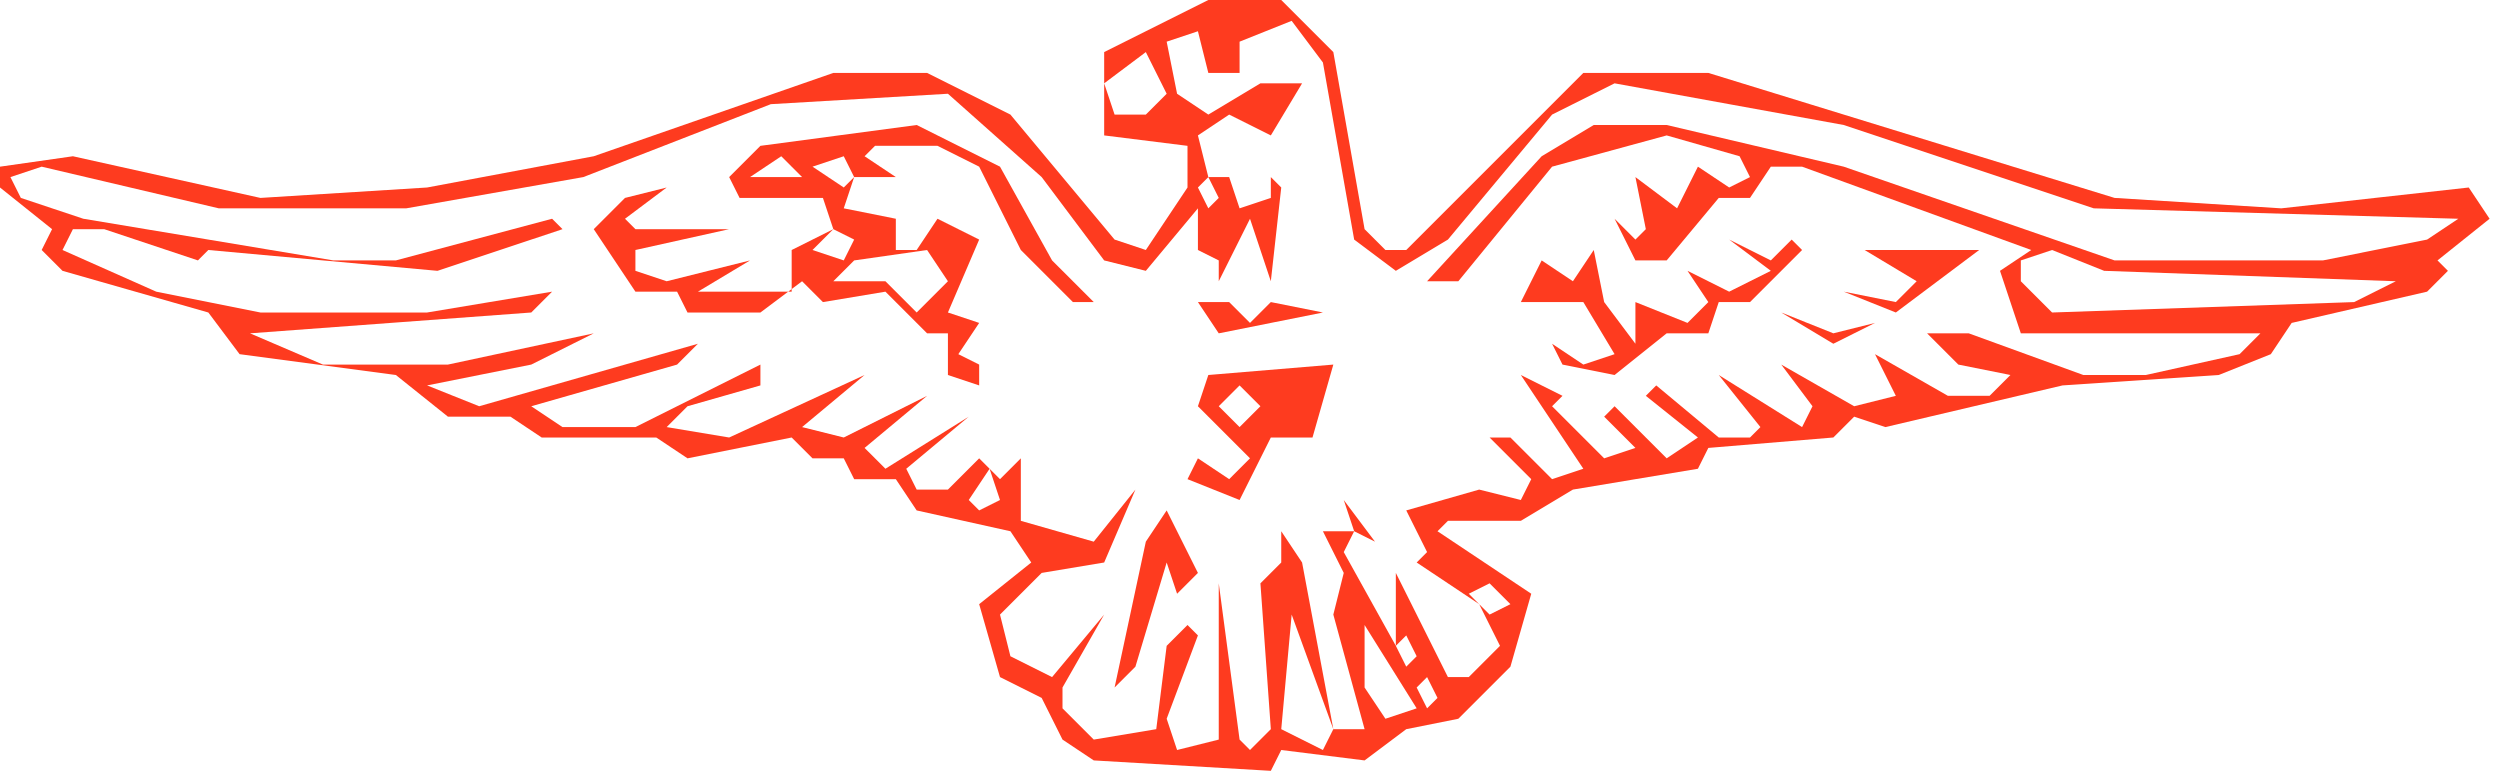
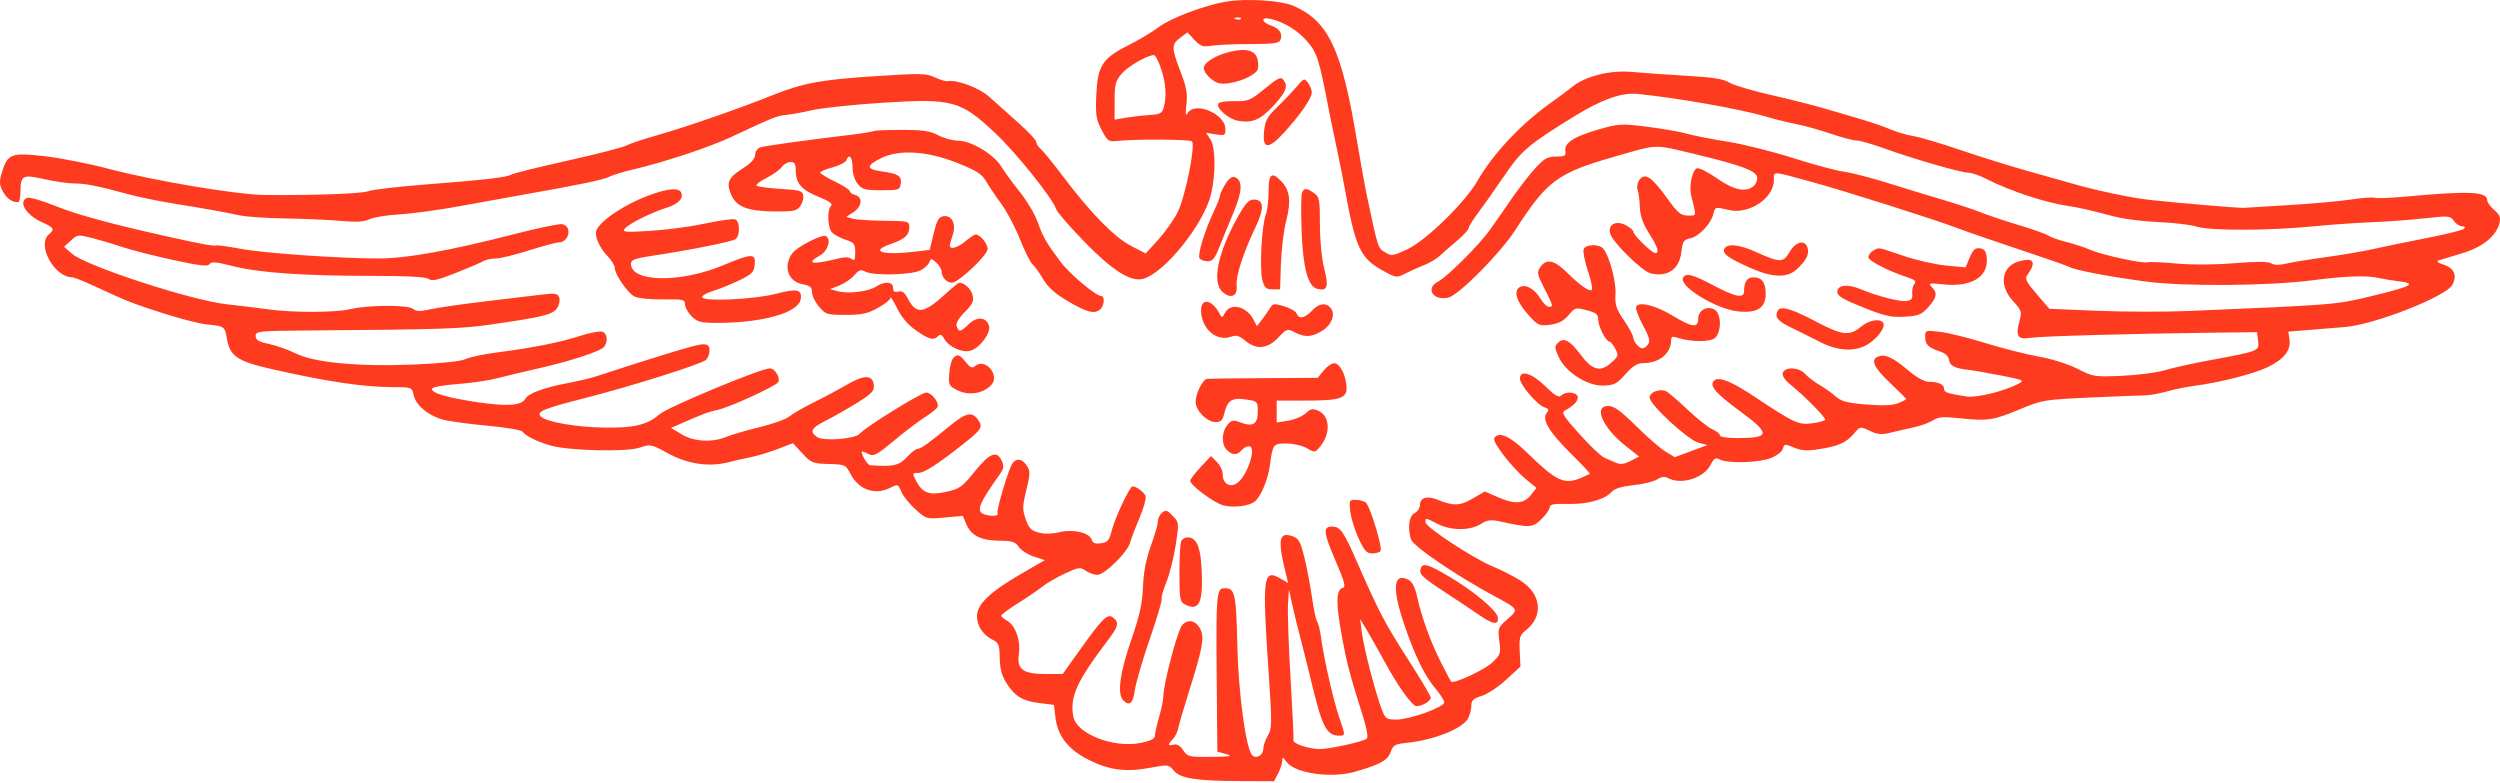
- <svg xmlns="http://www.w3.org/2000/svg" viewBox="0 0 240 75">
-   <path fill="#FE3B1F" fill-rule="evenodd" d="M0,16 0,18 5,22 4,24 6,26 20,30 23,34 38,36 43,40 49,40 52,42 63,42 66,44 76,42 78,44 81,44 82,46 86,46 88,49 97,51 99,54 94,58 96,65 100,67 102,71 105,73 122,74 123,72 131,73 135,70 140,69 145,64 147,57 138,51 139,50 146,50 151,47 163,45 164,43 176,42 178,40 181,41 198,37 213,36 218,34 220,31 233,28 235,26 234,25 239,21 237,18 219,20 203,19 164,7 152,7 135,24 133,24 131,22 128,5 123,0 116,0 106,5 106,13 114,14 114,18 110,24 107,23 97,11 89,7 80,7 57,15 41,18 25,19 7,15ZM136,66 137,65 138,67 137,68ZM135,64 137,64ZM134,62 135,61 136,63 135,64ZM131,60 136,68 133,69 131,66ZM124,59 128,70 127,72 123,70ZM141,57 143,56 145,58 143,59ZM140,56 142,56ZM137,54 139,54ZM136,50 138,50ZM95,45 96,48 94,49 93,48ZM194,25 197,24 202,26 230,27 226,29 197,30 194,27ZM157,23 159,23ZM115,18 116,17 117,19 116,20ZM116,11 118,11ZM110,5 112,9 110,11 107,11 106,8ZM116,4 118,4ZM236,21 233,23 223,25 203,25 177,16 160,12 153,12 148,15 137,27 140,27 149,16 160,13 167,15 168,17 166,18 163,16 161,20 157,17 158,22 157,23 155,21 157,25 160,25 165,19 168,19 170,16 173,16 195,24 192,26 194,32 217,32 215,34 206,36 200,36 189,32 185,32 188,35 193,36 191,38 187,38 180,34 182,38 178,39 171,35 174,39 173,41 165,36 169,41 168,42 165,42 159,37 158,38 163,42 160,44 155,39 154,40 157,43 154,44 149,39 150,38 146,36 152,45 149,46 145,42 143,42 147,46 146,48 142,47 135,49 137,53 136,54 142,58 144,62 141,65 139,65 134,55 134,62 129,53 130,51 132,52 129,48 130,51 127,51 129,55 128,59 131,70 128,70 125,54 123,51 123,54 121,56 122,70 120,72 119,71 117,56 117,71 113,72 112,69 115,61 114,60 112,62 111,70 105,71 102,68 102,66 106,59 101,65 97,63 96,59 100,55 106,54 109,47 105,52 98,50 98,44 96,46 94,44 91,47 88,47 87,45 93,40 85,45 83,43 89,38 81,42 77,41 83,36 70,42 64,41 66,39 73,37 73,35 61,41 54,41 51,39 65,35 67,33 46,39 41,37 51,35 57,32 43,35 31,35 24,32 51,30 53,28 41,30 25,30 15,28 6,24 7,22 10,22 19,25 20,24 42,26 54,22 53,21 38,25 32,25 8,21 2,19 1,17 4,16 21,20 39,20 56,17 74,10 91,9 100,17 106,25 110,26 115,20 115,24 117,25 117,27 120,21 122,27 123,18 122,17 122,19 119,20 118,17 116,17 115,13 118,11 122,13 125,8 121,8 116,11 113,9 112,4 115,3 116,7 119,7 119,4 124,2 127,6 130,23 134,26 139,23 149,11 155,8 177,12 201,20ZM112,49 110,52 107,66 109,64 112,54 113,57 115,55ZM128,35 116,36 115,39 120,44 118,46 115,44 114,46 119,48 122,42 126,42ZM116,40 118,40ZM122,39 125,39ZM119,37 121,39 119,41 117,39ZM171,30 176,33 180,31 176,32ZM115,29 117,32 127,30 122,29 120,31 118,29ZM177,28 182,30 190,24 179,24 184,27 182,29ZM173,24 172,23 170,25 166,23 170,26 166,28 162,26 164,29 162,31 157,29 157,33 154,29 153,24 151,27 148,25 146,29 152,29 155,34 152,35 149,33 150,35 155,36 160,32 164,32 165,29 168,29ZM125,18 126,27ZM105,29 101,25 96,16 88,12 73,14 70,17 71,19 79,19 80,22 76,24 76,28 67,28 72,25 64,27 61,26 61,24 70,22 61,22 60,21 64,18 60,19 57,22 61,28 65,28 66,30 73,30 77,27 79,29 85,28 89,32 91,32 91,36 94,37 94,35 92,34 94,31 91,30 94,23 90,21 88,24 86,24 86,21 81,20 82,17 86,17 83,15 84,14 90,14 94,16 98,24 103,29ZM91,27 88,30 85,27 80,27 82,25 89,24ZM78,24 80,22 82,23 81,25ZM78,16 81,15 82,17 81,18ZM72,17 75,15 77,17ZM121,2 123,2Z" />
+ <svg xmlns="http://www.w3.org/2000/svg" width="1080" height="338" viewBox="0 0 1080 338" fill="none">
+   <path fill-rule="evenodd" clip-rule="evenodd" d="M529.568 0.724C520.372 2.28 505.714 7.823 500.66 11.652C497.861 13.778 491.925 17.33 487.475 19.55C476.243 25.163 474.148 28.393 473.604 40.971C473.231 49.579 473.533 51.576 475.882 56.097C478.409 60.965 478.859 61.282 482.676 60.883C490.795 60.031 514.022 60.172 514.927 61.076C516.567 62.703 511.998 85.263 508.738 91.687C507.045 95.016 503.246 100.389 500.293 103.625L494.931 109.503L488.647 106.255C481.463 102.544 471.041 91.91 459.342 76.35C455.022 70.607 450.631 65.204 449.578 64.335C448.524 63.466 447.666 62.122 447.666 61.335C447.666 60.548 444.122 56.772 439.79 52.944C435.458 49.115 429.884 44.124 427.398 41.857C423.185 38.011 413.379 34.306 409.438 35.069C408.633 35.228 406.13 34.488 403.875 33.425C400.165 31.675 397.762 31.628 378.494 32.879C354.592 34.435 347.047 35.827 333.756 41.129C318.849 47.072 296.196 54.94 284.272 58.311C278.17 60.031 271.98 62.098 270.501 62.891C269.027 63.69 257.606 66.62 245.126 69.409C232.645 72.198 221.768 74.887 220.963 75.392C219.005 76.614 209.826 77.682 183.895 79.702C172.018 80.624 160.898 81.922 159.176 82.574C156.271 83.684 136.393 84.423 114.45 84.241C102.496 84.142 66.143 78.041 46.668 72.862C38.371 70.659 25.962 68.223 19.091 67.459C4.711 65.85 3.273 66.414 0.794 74.617C-0.348 78.399 -0.283 79.802 1.155 82.568C2.77 85.662 5.102 87.359 7.753 87.359C8.345 87.359 8.83 85.404 8.842 83.014C8.871 75.692 9.676 75.257 19.121 77.389C23.66 78.41 29.495 79.25 32.087 79.25C36.91 79.25 42.153 80.295 55.509 83.924C59.681 85.058 68.084 86.796 74.186 87.788C89.217 90.237 97.123 91.652 103.366 93.008C106.254 93.637 115.184 94.253 123.208 94.371C131.233 94.488 141.997 94.964 147.134 95.422C153.998 96.032 157.3 95.844 159.602 94.711C161.324 93.86 167.1 92.92 172.444 92.621C177.782 92.321 189.238 90.777 197.908 89.186C206.571 87.594 219.443 85.275 226.502 84.024C251.256 79.644 260.376 77.735 263.269 76.338C264.873 75.563 269.075 74.259 272.608 73.437C286.775 70.154 306.439 63.648 316.375 58.962C333.46 50.906 336.04 49.873 339.721 49.614C341.644 49.479 346.621 48.569 350.781 47.606C354.935 46.637 368.712 45.187 381.394 44.382C411.527 42.468 414.971 43.402 430.008 57.577C439.245 66.291 454.803 85.739 456.318 90.466C456.703 91.669 462.141 97.929 468.396 104.371C480.433 116.766 488.351 121.822 493.665 120.495C502.885 118.199 520.082 96.86 523.159 83.901C525.289 74.934 525.147 63.613 522.863 60.154L521.017 57.359L525.195 58.035C529.071 58.663 529.379 58.493 529.379 55.762C529.379 49.186 516.271 43.625 513.087 48.851C512.158 50.378 512.022 49.438 512.525 45.087C513.057 40.495 512.549 37.618 510.075 31.188C506.021 20.654 505.992 19.221 509.797 16.373L512.975 13.989L515.999 17.224C518.596 20.008 519.632 20.36 523.325 19.755C525.692 19.368 533.219 19.045 540.048 19.039C550.008 19.027 552.606 18.681 553.144 17.289C554.215 14.523 552.801 12.333 549.126 11.059C544.729 9.538 544.564 7.125 548.925 8.164C554.878 9.585 560.613 13.126 564.779 17.953C568.951 22.791 569.838 25.563 573.821 46.238C574.555 50.061 576.164 57.876 577.389 63.607C578.614 69.338 580.177 77.16 580.863 80.977C585.491 106.79 587.568 111.399 596.959 116.661C602.99 120.043 603.303 120.096 606.842 118.281C608.854 117.254 612.547 115.598 615.056 114.6C617.565 113.601 620.719 111.74 622.056 110.472C623.4 109.197 626.732 106.279 629.46 103.983C632.188 101.687 634.454 99.221 634.496 98.499C634.537 97.776 636.354 94.84 638.532 91.975C640.709 89.109 645.71 82.022 649.651 76.226C657.332 64.928 660.161 62.515 680.406 50.061C691.998 42.926 700.632 39.885 707.367 40.566C724.718 42.31 751.655 47.06 762.804 50.343C766.976 51.57 773.018 53.067 776.226 53.666C779.433 54.271 785.984 56.097 790.772 57.735C795.565 59.374 800.642 60.706 802.051 60.706C803.459 60.706 808.732 62.204 813.762 64.03C826.077 68.504 847.168 74.606 850.34 74.606C851.754 74.606 855.346 75.862 858.334 77.401C868.152 82.462 883.763 87.6 893.521 88.986C897.717 89.579 901.753 90.507 913.944 93.66C917.796 94.658 926.199 95.686 932.62 95.95C939.041 96.214 946.39 97.089 948.959 97.9C954.77 99.732 979.879 99.685 999.147 97.8C1006.85 97.048 1018.29 96.238 1024.56 96.003C1030.83 95.768 1041.02 95.016 1047.19 94.329C1057.88 93.149 1058.5 93.202 1060.07 95.427C1060.98 96.713 1062.59 97.765 1063.64 97.765C1064.84 97.765 1065.14 98.17 1064.45 98.839C1063.84 99.432 1056.51 101.241 1048.17 102.867C1039.83 104.488 1029.58 106.602 1025.41 107.559C1021.24 108.516 1012.05 110.09 1004.99 111.053C997.928 112.016 990.111 113.29 987.614 113.883C984.637 114.594 982.418 114.547 981.145 113.76C979.82 112.938 974.784 112.92 965.173 113.707C956.581 114.412 946.87 114.459 940.13 113.836C934.076 113.278 928.513 113.043 927.773 113.319C925.868 114.03 907.789 110.072 902.771 107.847C900.469 106.831 896.007 105.363 892.853 104.582C889.698 103.807 886.065 102.527 884.781 101.74C883.497 100.953 877.721 98.904 871.939 97.177C866.164 95.457 858.808 92.996 855.6 91.711C852.393 90.43 845.298 88.07 839.841 86.473C834.385 84.87 823.621 81.593 815.916 79.18C808.211 76.772 799.488 74.511 796.529 74.165C793.571 73.813 783.753 71.176 774.711 68.299C765.668 65.422 752.857 62.227 746.24 61.194C739.624 60.16 731.754 58.616 728.748 57.759C725.741 56.901 717.995 55.545 711.527 54.746C700.407 53.367 699.277 53.431 690.732 55.886C679.985 58.974 675.713 61.711 676.222 65.181C676.535 67.318 676.009 67.647 672.251 67.647C668.493 67.647 667.144 68.475 663.333 72.568C660.812 75.275 656.072 81.399 652.793 86.173C649.515 90.953 645.337 96.942 643.508 99.491C638.804 106.038 625.128 119.644 621.228 121.664C615.559 124.6 619.21 130.154 625.737 128.534C630.324 127.389 648.047 109.509 654.521 99.491C668.499 77.864 672.778 74.723 698.04 67.512C716.888 62.127 713.977 62.18 733.636 66.925C752.365 71.446 758.674 73.83 759.076 76.537C759.265 77.812 758.585 79.544 757.555 80.389C754.099 83.237 749.04 82.157 741.678 77.007C737.808 74.3 733.926 72.362 733.038 72.703C731.073 73.449 729.6 80.513 730.582 84.453C732.914 93.813 733.026 93.12 729.162 93.12C726.091 93.12 724.818 92.051 720.155 85.569C713.616 76.473 710.622 74.47 708.29 77.624C707.373 78.868 707.018 80.789 707.467 82.116C707.899 83.39 708.337 86.778 708.438 89.644C708.568 93.284 709.758 96.637 712.379 100.777C716.19 106.79 716.989 109.332 715.066 109.332C713.604 109.332 705.627 101.546 705.627 100.119C705.627 99.491 704.124 98.199 702.283 97.254C697.922 95.016 694.383 97.078 695.667 101.1C696.886 104.923 709.426 117.177 713.024 118.076C720.267 119.878 725.487 116.332 726.315 109.033C726.854 104.271 727.304 103.578 730.251 102.938C733.979 102.127 739.11 96.713 740.187 92.45C740.986 89.28 740.79 89.332 746.951 90.748C755.608 92.738 766.319 85.598 766.319 77.841C766.319 73.836 764.982 73.783 782.078 78.422C795.784 82.139 836.131 94.911 845.15 98.387C849.026 99.884 861.104 104.053 871.993 107.659C882.881 111.264 892.728 114.705 893.876 115.31C896.557 116.725 910.499 119.391 926.803 121.599C943.177 123.819 980.045 123.548 999.165 121.059C1013.49 119.197 1022.58 118.898 1027.76 120.125C1029.36 120.501 1033.28 121.147 1036.46 121.552C1044.21 122.533 1042.02 123.672 1023.84 128.076C1009.13 131.64 1008.48 131.693 945.473 134.341C935.2 134.776 917.47 134.74 906.067 134.265L885.331 133.402L879.869 127.06C875.283 121.734 874.632 120.413 875.81 118.786C879.834 113.237 878.62 111.123 872.383 112.832C864.655 114.952 863.311 123.114 869.566 129.978C873.371 134.153 873.537 134.682 872.401 138.775C870.59 145.275 871.632 146.831 877.194 145.944C881.692 145.228 921.353 144.118 957.338 143.701L975.044 143.496L975.488 147.277C976.009 151.687 976.21 151.611 954.22 155.703C946.84 157.077 938.171 159.009 934.963 159.996C931.756 160.982 923.583 162.033 916.802 162.339C904.836 162.873 904.274 162.785 897.545 159.35C893.521 157.295 886.45 155.063 880.692 154.036C875.235 153.061 864.838 150.419 857.583 148.17C850.334 145.921 841.534 143.748 838.031 143.343C831.811 142.615 831.669 142.668 831.669 145.516C831.669 148.833 833.101 150.242 838.09 151.834C840.268 152.527 841.729 153.86 841.948 155.369C842.351 158.058 844.286 159.074 850.34 159.784C852.588 160.049 859.027 161.164 864.649 162.268C874.295 164.159 874.709 164.359 871.939 165.797C865.578 169.103 853.801 171.975 849.452 171.282C841.102 169.949 839.836 169.508 839.836 167.923C839.836 166.05 837.326 164.928 833.154 164.928C831.32 164.928 827.87 162.985 824.207 159.884C817.756 154.423 814.401 152.885 811.407 154.024C807.915 155.357 809.412 158.71 816.496 165.416C820.348 169.062 823.497 172.204 823.497 172.397C823.497 172.591 821.952 173.39 820.07 174.165C817.691 175.14 813.496 175.322 806.359 174.758C798.104 174.1 795.5 173.431 793.156 171.358C791.553 169.937 788.363 167.665 786.079 166.308C783.789 164.952 780.954 162.785 779.77 161.493C777.161 158.628 771.219 158.34 770.178 161.029C769.669 162.345 771.012 164.194 774.581 167.107C780.191 171.687 788.452 180.131 788.475 181.299C788.481 181.705 786.156 182.386 783.297 182.809C777.125 183.725 775.368 182.944 758.472 171.705C747.246 164.235 741.749 162.204 740.068 164.905C738.731 167.054 741.666 170.278 751.643 177.606C765.006 187.43 764.822 189.25 750.466 189.25C746.146 189.25 742.974 188.751 742.974 188.07C742.974 187.389 741.53 186.244 739.766 185.463C738.003 184.682 733.233 180.912 729.168 177.089C725.102 173.267 720.995 169.702 720.037 169.168C717.332 167.653 712.634 169.297 712.634 171.752C712.634 174.811 729.227 190.107 733.837 191.288L737.618 192.262L723.51 197.5L719.528 195.104C717.338 193.789 711.61 188.81 706.793 184.042C700.171 177.483 697.259 175.375 694.827 175.363C688.205 175.345 692.229 184.688 702.26 192.615L708.101 197.23L704.372 199.144C701.65 200.542 699.975 200.753 698.176 199.925C696.821 199.303 694.567 198.34 693.17 197.788C691.773 197.236 686.915 192.632 682.37 187.565C675.168 179.526 674.369 178.211 676.157 177.271C680.003 175.24 682.128 172.826 681.5 171.194C680.743 169.232 676.275 169.045 674.411 170.894C673.399 171.898 671.712 170.894 667.564 166.843C661.741 161.147 656.61 159.614 656.61 163.566C656.61 166.238 664.078 174.981 667.209 175.968C669.097 176.561 669.298 177.042 668.203 178.352C665.907 181.1 669.109 186.52 678.547 195.856C683.317 200.577 687.033 204.564 686.797 204.717C686.566 204.875 684.903 205.627 683.11 206.396C675.748 209.532 672.493 208.011 659.457 195.339C652.19 188.281 647.42 186.22 645.491 189.309C644.532 190.853 653.249 202.116 659.202 207.025L663.753 210.777L661.267 213.912C658.226 217.753 654.314 217.964 646.846 214.682L641.449 212.315L636.164 215.392C630.637 218.604 627.868 218.686 620.897 215.838C616.518 214.047 613.428 214.999 613.428 218.134C613.428 219.409 612.375 221.006 611.097 221.687C608.724 222.949 608.037 227.576 609.458 232.814C610.274 235.844 628.3 248.175 645.532 257.494C656.19 263.255 656.131 263.155 651.231 267.477C647.118 271.111 646.982 271.47 647.71 276.919C648.42 282.239 648.237 282.808 644.662 286.22C641.354 289.379 627.98 295.58 626.879 294.464C626.661 294.241 624.649 290.413 622.394 285.956C617.879 276.995 614.068 266.437 612.15 257.571C611.345 253.836 610.067 251.329 608.57 250.53C601.966 247.025 601.232 253.895 606.54 269.52C611.215 283.284 615.346 291.792 620.11 297.453C622.21 299.955 623.932 302.65 623.932 303.431C623.932 305.474 609.014 310.853 603.351 310.853C598.8 310.853 598.486 310.624 596.729 305.932C593.983 298.586 589.148 279.808 588.313 273.214L587.58 267.424L590.698 272.638C592.415 275.504 595.651 281.235 597.888 285.38C603.782 296.273 610.061 305.069 611.949 305.069C614.387 305.069 618.098 302.849 618.098 301.399C618.098 300.7 613.671 293.243 608.256 284.828C598.374 269.473 595.64 264.259 586.538 243.448C580.449 229.526 579.023 227.477 575.431 227.477C571.407 227.477 571.714 230.154 577.206 242.844C580.68 250.865 581.431 253.625 580.236 253.889C576.661 254.682 576.94 261.98 581.372 283.484C582.307 288.034 585 297.641 587.355 304.828C590.142 313.337 591.237 318.293 590.497 319.033C589.213 320.307 574.726 323.56 570.247 323.583C565.512 323.607 558.482 321.276 558.772 319.778C558.92 319.015 558.358 306.93 557.518 292.92C556.683 278.909 556.18 264.576 556.411 261.07L556.825 254.699L558.358 261.646C559.204 265.468 560.66 271.458 561.601 274.963C562.536 278.469 565.074 288.604 567.234 297.494C571.294 314.188 573.312 317.811 578.543 317.811C581.26 317.811 581.26 317.794 578.52 309.825C576.022 302.556 571.88 284.353 570.714 275.539C570.294 272.356 569.531 269.226 569.022 268.586C568.513 267.946 567.513 263.255 566.797 258.164C566.081 253.073 564.595 245.269 563.494 240.824C561.766 233.854 561.05 232.585 558.275 231.622C552.387 229.579 551.819 233.331 555.701 248.669L556.506 251.845L552.925 249.802C545.7 245.686 545.256 249.32 547.996 289.796C549.546 312.638 549.523 314.717 547.706 317.77C546.629 319.585 545.741 322.174 545.741 323.531C545.741 326.238 542.711 328.011 540.995 326.308C538.249 323.583 534.983 299.479 534.521 278.545C534.042 256.737 533.48 254.118 529.278 254.118C525.076 254.118 525.218 254.652 525.816 316.332L525.899 324.693L529.692 325.78C532.811 326.672 531.675 326.883 523.301 326.972C513.59 327.071 513.022 326.936 511.146 324.094C509.85 322.133 508.442 321.305 507.033 321.669C504.429 322.344 504.317 321.687 506.637 319.385C507.601 318.428 508.667 316.255 509.01 314.546C509.353 312.838 511.442 305.709 513.649 298.704C519.413 280.424 520.324 275.639 518.715 272.133C516.815 267.993 513.117 267.113 510.602 270.195C508.613 272.632 502.559 295.668 502.559 300.788C502.559 302.233 501.743 306.261 500.737 309.743C499.737 313.225 498.908 316.895 498.896 317.893C498.885 319.144 497.015 320.09 492.908 320.923C481.078 323.331 464.982 317.036 463.656 309.497C462.141 300.882 465.124 294.359 478.859 276.249C483.167 270.565 483.522 268.968 480.942 266.842C478.533 264.864 476.444 266.86 466.787 280.377L459.07 291.182H451.898C441.926 291.182 439.169 289.162 440.163 282.597C441.039 276.79 438.612 270.013 434.967 268.076C433.629 267.365 432.541 266.414 432.547 265.956C432.547 265.498 435.837 263.067 439.843 260.548C443.849 258.029 448.56 254.817 450.312 253.407C452.063 251.998 456.407 249.479 459.969 247.805C465.94 245.005 466.645 244.905 469.012 246.549C470.42 247.529 472.71 248.334 474.101 248.334C477.184 248.334 487.167 238.498 488.203 234.435C488.611 232.844 490.434 228.058 492.251 223.801C494.067 219.544 495.239 215.228 494.843 214.212C494.198 212.544 490.878 210.113 489.244 210.113C488.079 210.113 481.693 223.642 480.338 228.974C479.202 233.46 478.533 234.271 475.634 234.693C473.13 235.057 472.083 234.646 471.592 233.108C470.621 230.072 463.526 228.451 457.638 229.919C454.643 230.665 451.282 230.741 448.803 230.107C445.524 229.273 444.5 228.234 443.122 224.335C441.636 220.119 441.66 218.68 443.376 211.687C445.092 204.664 445.116 203.501 443.571 201.158C441.642 198.234 439.281 197.776 437.5 199.972C435.843 202.022 430.227 220.771 430.937 221.904C431.623 223.002 427.735 223.161 425.061 222.139C421.593 220.818 422.871 217.588 431.842 204.999C433.653 202.462 433.813 201.382 432.742 199.05C430.623 194.441 427.593 195.639 421.131 203.636C415.693 210.372 414.539 211.2 408.858 212.462C401.472 214.1 398.531 213.043 395.768 207.747C394.034 204.417 394.058 204.306 396.638 204.306C399.218 204.306 404.508 200.976 416.231 191.728C424.126 185.504 424.741 184.482 422.516 181.335C419.948 177.7 417.409 178.217 410.615 183.754C400.674 191.851 397.821 193.889 396.413 193.889C395.679 193.889 393.555 195.539 391.696 197.559C388.388 201.147 385.542 201.757 375.843 200.947C374.576 200.841 371.339 195.052 372.547 195.052C372.896 195.052 374.203 195.592 375.452 196.255C377.364 197.271 379.044 196.355 386.175 190.395C390.821 186.508 396.851 181.928 399.573 180.219C402.295 178.504 404.751 176.514 405.029 175.791C405.781 173.848 402.39 169.573 400.105 169.579C397.94 169.579 373.629 184.641 371.464 187.318C369.576 189.655 355.604 190.742 352.9 188.763C349.615 186.361 350.467 184.864 356.983 181.587C360.35 179.89 366.422 176.432 370.469 173.895C376.801 169.925 377.778 168.857 377.47 166.244C376.961 161.869 373.322 161.828 366.001 166.114C362.605 168.099 356.107 171.57 351.55 173.824C346.994 176.079 342.218 178.839 340.934 179.955C339.65 181.07 333.933 183.12 328.229 184.511C322.524 185.903 316.026 187.8 313.789 188.727C307.629 191.282 299.693 190.818 294.415 187.6L289.911 184.852L294.119 183.002C303.841 178.727 306.12 177.882 310.002 177.077C315.038 176.038 335.046 166.884 336.152 165.116C337.289 163.296 334.797 159.144 332.572 159.144C328.661 159.144 288.444 175.88 284.893 178.986C279.662 183.56 273.773 184.958 260.695 184.723C248.682 184.511 235.959 182.257 233.616 179.931C231.538 177.876 234.71 176.555 252.866 171.922C272.868 166.813 302.611 157.43 304.978 155.486C305.818 154.793 306.504 152.991 306.504 151.476C306.504 149.291 305.883 148.722 303.51 148.722C301.137 148.722 285.544 153.402 256.902 162.785C254.979 163.413 249.724 164.635 245.232 165.498C234.835 167.488 228.272 169.919 226.952 172.268C225.289 175.216 219.147 175.656 206.311 173.76C193.014 171.793 186.055 169.714 186.664 167.882C186.883 167.218 191.753 166.338 197.476 165.932C203.204 165.527 211.039 164.382 214.892 163.384C218.744 162.392 226.71 160.489 232.592 159.15C246.942 155.897 259.914 151.599 261.127 149.696C262.725 147.201 262.311 144.071 260.281 143.302C259.251 142.908 254.919 143.713 250.653 145.093C241.835 147.941 230.148 150.272 214.886 152.227C209.11 152.967 202.926 154.271 201.151 155.122C199.127 156.091 190.842 156.972 178.977 157.471C154.963 158.481 135.665 156.666 127.676 152.65C124.634 151.123 119.516 149.309 116.29 148.622C111.728 147.653 110.432 146.884 110.432 145.157C110.432 143.043 111.621 142.926 134.647 142.756C190.676 142.333 199.121 142.051 211.968 140.207C234.704 136.937 238.811 135.915 240.675 133.096C241.61 131.681 242.013 129.614 241.581 128.493C240.906 126.743 239.871 126.567 234.261 127.248C230.669 127.688 219.585 129.009 209.637 130.19C199.689 131.37 188.99 132.914 185.871 133.619C181.445 134.617 179.8 134.576 178.391 133.419C176.219 131.634 159.159 131.722 151.282 133.554C144.69 135.087 126.427 135.116 115.687 133.613C111.195 132.985 103.313 132.022 98.182 131.482C82.979 129.873 37.282 114.981 31.146 109.638L27.684 106.625L30.619 103.924C33.489 101.288 33.702 101.264 40.188 102.932C43.839 103.871 49.716 105.627 53.243 106.831C56.776 108.035 66.404 110.489 74.641 112.28C86.353 114.829 89.82 115.222 90.53 114.083C91.246 112.938 93.406 113.126 100.644 114.964C111.97 117.841 130.765 119.162 160.733 119.18C176.338 119.191 184.125 119.62 185.244 120.536C186.522 121.581 189.067 121.018 196.801 117.958C202.257 115.803 207.631 113.507 208.749 112.85C209.862 112.198 212.294 111.664 214.152 111.664C216.01 111.664 222.449 110.102 228.467 108.199C234.485 106.291 240.261 104.729 241.309 104.723C246.031 104.705 247.333 97.489 242.735 96.837C241.368 96.643 231.917 98.628 221.739 101.247C194.464 108.264 175.586 111.652 163.715 111.658C146.796 111.669 114.03 109.379 103.958 107.483C98.792 106.508 94.063 105.856 93.454 106.026C92.164 106.391 87.092 105.469 72.499 102.21C47.609 96.655 33.329 92.756 23.749 88.904C18.121 86.643 12.736 85.087 11.783 85.451C7.682 87.013 11.227 92.897 18.139 95.991C23.334 98.317 23.772 99.074 21.139 101.241C15.771 105.662 23.393 119.773 31.152 119.773C31.909 119.773 36.004 121.393 40.253 123.366C54.823 130.143 57.344 131.141 70.741 135.416C78.121 137.776 86.524 139.92 89.418 140.178C96.868 140.853 97.176 141.065 97.993 146.12C99.241 153.883 102.419 156.056 117.486 159.467C141.518 164.905 156.874 167.195 169.568 167.23C177.894 167.254 177.941 167.271 178.699 170.695C179.669 175.075 185.007 179.55 191.304 181.264C194.002 181.998 202.666 183.184 210.554 183.901C218.442 184.617 225.272 185.78 225.727 186.484C226.881 188.275 232.675 191.088 238.231 192.568C246.416 194.746 270.761 195.281 276.253 193.407C280.987 191.793 281.253 191.845 288.556 195.827C297.119 200.495 306.274 201.851 314.683 199.696C317.571 198.956 322.039 197.941 324.601 197.441C327.169 196.942 332.259 195.392 335.91 193.995L342.549 191.458L346.615 195.856C350.432 199.99 351.118 200.266 357.989 200.448C365.12 200.636 365.351 200.742 367.434 204.77C370.972 211.622 378.086 214.077 384.636 210.712C387.856 209.062 387.998 209.109 389.383 212.439C390.17 214.323 392.927 217.764 395.519 220.084C400.194 224.276 400.271 224.294 408.083 223.578L415.941 222.855L417.368 226.267C419.492 231.364 423.64 233.501 431.529 233.578C437.293 233.631 438.642 234.053 440.086 236.238C441.027 237.665 443.95 239.544 446.572 240.413L451.341 241.992L441.074 247.941C427.605 255.744 422.054 261.07 422.054 266.202C422.054 270.477 424.635 274.306 428.966 276.455C431.422 277.67 431.801 278.692 431.884 284.229C431.949 288.798 432.754 291.845 434.73 294.999C438.37 300.806 441.749 302.849 449.175 303.748L455.318 304.494L455.939 309.843C456.868 317.882 461.378 323.718 470.071 328.128C479.107 332.714 486.256 333.671 496.796 331.698C504.654 330.225 504.897 330.254 507.004 332.838C509.797 336.261 516.508 337.341 535.533 337.43L550.387 337.5L552.168 334.083C553.144 332.203 553.949 329.743 553.949 328.61C553.949 326.86 554.21 326.93 555.742 329.097C559.251 334.071 575.093 336.349 585.426 333.372C596.297 330.236 599.504 328.457 600.77 324.852C601.8 321.928 602.652 321.423 607.416 320.947C619.683 319.714 632.271 314.623 634.371 310.048C635.07 308.528 635.644 306.085 635.644 304.623C635.644 302.556 636.614 301.675 640.035 300.659C642.449 299.943 647.219 296.795 650.627 293.666L656.835 287.976L656.522 281.305C656.243 275.31 656.521 274.388 659.273 272.192C666.966 266.067 665.836 256.461 656.758 250.759C653.811 248.909 648.509 246.208 644.982 244.764C636.549 241.299 615.801 227.694 615.801 225.627C615.801 223.56 615.6 223.566 621.056 226.326C626.897 229.279 634.839 229.32 639.591 226.42C642.68 224.535 644.023 224.37 648.479 225.357C660.794 228.07 662.161 227.982 665.954 224.218C667.895 222.292 669.487 219.99 669.487 219.103C669.487 217.87 671.322 217.541 677.364 217.7C685.785 217.917 693.359 215.797 696.33 212.392C697.478 211.076 700.692 210.113 705.668 209.591C709.84 209.156 714.444 208.04 715.894 207.107C717.835 205.862 719.131 205.727 720.776 206.602C726.327 209.55 735.973 206.52 738.897 200.918C740.459 197.911 741.128 197.524 742.98 198.51C746.365 200.307 759.904 199.914 765.053 197.87C767.574 196.866 769.894 195.052 770.219 193.83C770.77 191.734 771.054 191.71 775.018 193.355C778.35 194.734 780.682 194.87 786.156 193.995C794.423 192.673 797.595 191.217 801.027 187.177C803.583 184.171 803.625 184.165 807.773 186.126C811.205 187.747 812.827 187.882 816.875 186.872C819.585 186.197 824.13 185.151 826.97 184.552C829.817 183.954 833.427 182.626 834.995 181.611C837.344 180.084 839.421 179.919 846.747 180.695C858.713 181.957 861.033 181.611 872.567 176.807C882.13 172.826 883.207 172.644 902.327 171.752C913.239 171.247 923.933 170.83 926.093 170.83C928.253 170.83 932.715 170.066 936.011 169.133C939.307 168.199 944.633 167.101 947.846 166.696C958.652 165.328 973.488 161.558 979.619 158.628C986.667 155.251 989.756 151.317 989.052 146.578L988.56 143.261L998.55 142.462C1004.04 142.022 1010.66 141.476 1013.25 141.247C1026.16 140.113 1056.71 128.082 1059.41 123.067C1061.57 119.068 1060.23 115.85 1055.8 114.394C1053.24 113.554 1052.37 112.844 1053.47 112.492C1054.44 112.18 1058.93 110.824 1063.47 109.473C1072.4 106.819 1078.36 102.039 1079.76 96.42C1080.37 93.971 1079.89 92.773 1077.5 90.712C1075.84 89.28 1074.48 87.4 1074.48 86.549C1074.48 82.756 1066.76 82.392 1039.61 84.905C1032.96 85.522 1026.82 85.762 1025.98 85.445C1025.14 85.128 1020.47 85.463 1015.6 86.197C1010.73 86.931 998.745 88.005 988.969 88.587C979.193 89.168 970.405 89.708 969.44 89.785C967.475 89.943 942.005 87.806 928.59 86.355C920.565 85.486 904.818 82.139 894.74 79.162C892.492 78.499 884.355 76.203 876.65 74.059C868.945 71.916 855.648 67.782 847.097 64.87C838.545 61.957 829.355 59.233 826.674 58.81C823.994 58.393 819.455 57.06 816.591 55.85C813.726 54.641 807.951 52.656 803.749 51.441C799.553 50.225 792.44 48.135 787.949 46.802C783.457 45.469 773.072 42.85 764.875 40.988C756.679 39.121 748.596 36.696 746.909 35.604C744.631 34.124 739.908 33.384 728.546 32.732C720.131 32.251 709.645 31.511 705.236 31.094C695.709 30.196 685.027 32.826 679.222 37.5C677.198 39.133 673.316 42.028 670.6 43.942C657.356 53.255 645.077 66.238 638.242 78.164C632.922 87.448 616.038 103.907 607.925 107.718C601.776 110.601 601.149 110.689 598.356 109.009C595.273 107.16 595.373 107.459 590.716 85.633C589.763 81.176 587.686 69.708 586.094 60.154C579.614 21.294 573.88 9.156 558.885 2.574C553.411 0.172 538.462 -0.779 529.633 0.718L529.568 0.724ZM536.042 8.164C535.657 8.546 534.645 8.593 533.805 8.258C532.876 7.888 533.148 7.612 534.509 7.559C535.74 7.512 536.427 7.782 536.042 8.17V8.164ZM531.107 22.445C525.065 23.907 520.017 27.078 520.017 29.415C520.017 30.624 521.461 32.744 523.224 34.118C525.781 36.109 527.378 36.479 531.101 35.915C537.054 35.017 543.321 31.769 543.498 29.491C544.061 22.351 540.309 20.219 531.107 22.439V22.445ZM501.636 29.867C503.713 36.144 504.063 41.769 502.678 46.655C502.039 48.91 501.027 49.421 496.642 49.691C493.742 49.873 489.15 50.395 486.439 50.847L481.51 51.675V43.554C481.51 36.508 481.906 34.964 484.534 31.869C487.215 28.704 495.263 24.024 498.435 23.784C499.074 23.736 500.524 26.473 501.642 29.867H501.636ZM546.404 38.299C540.072 43.472 539.214 43.825 533.338 43.69C529.876 43.607 526.722 44.065 526.325 44.7C525.153 46.584 530.586 51.382 534.782 52.163C540.835 53.29 544.493 51.787 549.895 45.938C555.535 39.849 556.559 37.359 554.565 34.647C553.34 32.985 552.399 33.402 546.404 38.305V38.299ZM560.104 37.483C558.275 39.638 554.505 43.601 551.724 46.285C547.528 50.331 546.57 52.086 546.102 56.537C545.256 64.564 547.854 64.776 554.742 57.242C561.755 49.573 566.702 42.415 566.702 39.937C566.702 38.88 565.962 37.013 565.063 35.792C563.489 33.654 563.293 33.725 560.104 37.489V37.483ZM377.523 56.59C377.251 56.86 372.57 57.618 367.12 58.281C346.609 60.765 330.649 62.985 328.501 63.666C327.24 64.059 326.246 65.463 326.211 66.896C326.169 68.604 324.376 70.548 320.672 72.897C314.635 76.731 313.683 78.91 315.831 84.048C318.014 89.274 322.985 91.247 334.247 91.347C342.668 91.423 344.195 91.123 345.668 89.127C346.603 87.859 347.219 85.774 347.035 84.494C346.739 82.439 345.591 82.104 337.164 81.593C331.921 81.276 327.27 80.659 326.838 80.225C326.406 79.79 328.329 78.281 331.122 76.872C333.915 75.463 336.88 73.343 337.721 72.157C338.561 70.977 340.265 70.008 341.514 70.008C343.301 70.008 343.78 70.818 343.78 73.801C343.78 79.233 346.289 82.075 353.728 85.075C358.326 86.925 359.894 88.07 359.019 88.933C357.184 90.753 357.521 98.54 359.522 100.524C360.48 101.476 363.102 102.856 365.356 103.59C369.014 104.787 369.452 105.369 369.452 109.039C369.452 112.304 369.138 112.885 367.913 111.881C366.901 111.053 365.001 110.965 362.368 111.622C350.846 114.517 347.727 114.012 354.284 110.313C357.681 108.399 359.19 103.443 356.823 101.992C355.208 101 344.195 106.667 342.177 109.526C338.229 115.122 340.449 121.622 346.704 122.791C349.958 123.396 350.775 124.089 350.775 126.226C350.775 127.7 352.136 130.507 353.799 132.468C356.663 135.844 357.261 136.032 365.321 136.032C372.298 136.032 374.795 135.492 379.222 133.038C382.192 131.388 384.642 129.438 384.666 128.692C384.69 127.952 385.992 129.972 387.56 133.184C389.442 137.042 392.211 140.284 395.72 142.738C401.419 146.719 403.254 147.189 405.289 145.169C406.236 144.23 406.935 144.541 407.893 146.314C409.745 149.749 415.503 152.444 419.09 151.552C423.102 150.554 428.227 143.795 427.262 140.777C426.031 136.925 422.173 136.567 418.593 139.972C414.876 143.507 414.302 143.625 413.308 141.041C412.805 139.738 413.935 137.706 416.752 134.846C420.196 131.346 420.806 130.031 420.161 127.489C419.48 124.805 416.628 122.133 414.444 122.133C414.065 122.133 411.497 124.2 408.728 126.731C398.922 135.703 395.862 136.073 392.051 128.763C390.779 126.32 389.667 125.545 388.045 125.962C386.406 126.385 385.802 125.944 385.802 124.335C385.802 121.634 382.187 121.388 378.435 123.83C375.127 125.979 366.433 127.031 361.96 125.821L358.539 124.899L362.546 123.355C364.747 122.503 367.664 120.524 369.025 118.951C371.114 116.543 371.884 116.297 373.955 117.4C377.275 119.162 393.815 118.763 397.626 116.825C399.312 115.968 401.035 114.394 401.443 113.331C402.135 111.54 402.366 111.552 404.502 113.466C405.775 114.605 406.81 116.396 406.81 117.447C406.81 119.761 409.035 122.133 411.207 122.133C414.024 122.133 426.652 110.231 426.652 107.583C426.652 105.24 423.404 101.288 421.474 101.288C420.977 101.288 419.007 102.591 417.101 104.183C413.669 107.048 410.314 107.994 410.314 106.091C410.314 105.551 410.876 103.502 411.568 101.54C413.201 96.884 411.26 92.885 407.609 93.396C405.538 93.689 404.739 95.087 403.342 100.865L401.626 107.97L395.756 108.669C381.08 110.419 375.316 108.639 384.98 105.345C390.803 103.361 392.809 101.54 392.809 98.246C392.809 95.551 392.572 95.492 382.015 95.375C376.079 95.31 369.949 94.911 368.398 94.476L365.575 93.695L368.688 91.669C372.387 89.268 372.819 85.116 369.469 84.247C368.185 83.913 367.138 83.173 367.138 82.609C367.138 82.045 364.25 80.166 360.717 78.452C357.184 76.731 354.296 74.981 354.296 74.564C354.296 74.147 356.705 73.126 359.652 72.309C362.599 71.493 365.28 70.119 365.611 69.262C366.806 66.167 368.298 67.8 368.298 72.21C368.298 74.923 369.185 77.806 370.529 79.45C372.481 81.84 373.76 82.186 380.743 82.186C388.27 82.186 388.743 82.028 389.116 79.421C389.601 76.015 388.081 75.028 380.843 74.036C374.162 73.126 374.103 71.546 380.618 68.328C388.406 64.482 400.413 65.199 413.237 70.272C421.865 73.689 424.137 75.122 425.972 78.311C427.197 80.442 430.138 84.793 432.505 87.976C434.872 91.159 438.512 98.041 440.595 103.273C442.678 108.499 445.098 113.366 445.974 114.083C446.85 114.799 448.909 117.676 450.56 120.466C452.726 124.136 455.756 126.843 461.478 130.213C469.704 135.063 473.065 135.85 475.444 133.49C477.078 131.869 477.326 127.929 475.793 127.929C473.509 127.929 462.206 118.446 458.253 113.208C452.057 104.993 450.613 102.492 448.205 95.774C447.004 92.421 443.607 86.69 440.654 83.032C437.701 79.379 434.079 74.418 432.594 71.998C429.292 66.608 419.533 60.783 413.793 60.765C411.539 60.765 407.733 59.714 405.337 58.44C401.828 56.573 398.75 56.126 389.501 56.126C383.187 56.126 377.796 56.344 377.523 56.614V56.59ZM529.331 79.579C528.065 81.634 527.029 83.866 527.029 84.541C527.029 85.21 525.804 88.34 524.307 91.487C520.425 99.673 517.259 110.066 518.194 111.57C518.632 112.274 520.2 112.856 521.68 112.856C523.834 112.856 524.834 111.658 526.751 106.778C528.065 103.437 530.829 96.678 532.888 91.769C536.764 82.533 536.93 77.864 533.42 76.531C532.231 76.079 530.858 77.107 529.331 79.591V79.579ZM548.031 82.662C548.031 86.443 547.487 90.959 546.818 92.697C545.067 97.277 544.078 116.208 545.345 120.953C546.256 124.371 546.943 125.005 549.712 125.005H552.996L553.363 113.836C553.564 107.694 554.588 99.374 555.642 95.351C557.819 87.007 557.257 82.274 553.636 78.446C549.387 73.96 548.02 74.981 548.02 82.656L548.031 82.662ZM279.952 84.547C268.595 88.798 257.411 96.743 257.411 100.56C257.411 103.496 259.441 107.506 262.571 110.771C264.228 112.497 265.577 114.723 265.577 115.715C265.577 118.475 271.045 126.467 274.022 128.052C275.555 128.868 280.709 129.409 286.295 129.338C295.154 129.221 295.924 129.397 295.924 131.505C295.924 132.767 297.214 135.075 298.788 136.643C301.279 139.115 302.705 139.485 309.789 139.485C329.607 139.485 345.07 135.069 345.917 129.174C346.514 124.999 344.348 124.541 335.235 126.919C325.927 129.344 304.013 130.395 303.321 128.452C303.09 127.794 305.137 126.584 307.871 125.75C310.605 124.923 315.73 122.85 319.263 121.153C324.873 118.452 325.725 117.588 326.045 114.294C326.524 109.35 324.844 109.385 312.41 114.588C293.929 122.321 272.572 121.987 272.572 113.965C272.572 112.286 274.164 111.658 281.035 110.618C297.971 108.064 316.375 104.394 317.801 103.278C319.79 101.722 319.654 95.551 317.612 94.77C316.707 94.423 310.907 95.228 304.729 96.555C298.551 97.882 287.87 99.309 280.993 99.726C269.726 100.407 268.637 100.301 269.998 98.669C271.69 96.631 281.443 91.787 287.946 89.749C292.929 88.187 295.296 85.809 294.332 83.331C293.397 80.906 288.568 81.317 279.94 84.547H279.952ZM562.447 83.349C562.068 84.324 562.003 91.746 562.293 99.849C562.867 115.657 565.033 123.725 568.986 124.752C573.424 125.903 574.093 124.042 572.087 116.097C570.969 111.687 570.205 103.86 570.205 96.913C570.205 86.103 569.998 85.04 567.613 83.378C564.364 81.118 563.311 81.112 562.447 83.343V83.349ZM534.563 94.03C526.029 109.391 523.496 121.951 528.1 126.091C531.657 129.285 534.681 128.005 534.237 123.496C533.823 119.28 536.888 109.702 542.267 98.405C546.28 89.984 546.084 86.214 541.64 86.214C539.474 86.214 538.007 87.835 534.563 94.03ZM773.083 108.88C770.272 113.607 769.089 113.595 758.265 108.722C751.14 105.51 745.844 105.081 744.856 107.635C744.063 109.685 746.637 111.517 756.366 115.833C765.698 119.972 772.113 120.131 776.22 116.32C780.392 112.45 781.735 109.749 780.859 107.013C779.688 103.355 775.811 104.282 773.083 108.88ZM684.146 107.676C683.767 108.651 684.578 112.832 685.945 116.966C687.312 121.1 688.105 124.799 687.708 125.193C686.702 126.191 682.512 123.278 676.843 117.641C671.476 112.309 668.079 111.617 665.457 115.328C663.854 117.6 663.996 118.375 667.144 124.558C671.055 132.251 671.126 132.533 669.079 132.533C668.256 132.533 666.629 130.935 665.469 128.98C662.8 124.5 658.498 122.356 656.113 124.324C653.776 126.25 655.545 130.959 660.723 136.567C664.469 140.624 665.114 140.888 669.712 140.284C673.298 139.808 675.476 138.675 677.595 136.167C680.417 132.826 680.707 132.75 685.471 134.012C689.542 135.087 690.418 135.815 690.418 138.087C690.418 141 693.803 147.582 695.3 147.582C695.786 147.582 696.904 148.962 697.798 150.648C699.313 153.519 699.194 153.907 695.845 156.872C691.312 160.888 687.809 159.908 682.832 153.225C678.257 147.083 675.553 145.621 673.156 147.994C671.517 149.62 671.535 150.219 673.357 154.224C676.328 160.753 685.613 166.725 692.566 166.572C697.283 166.467 698.39 165.903 702.195 161.652C705.473 157.988 707.343 156.848 710.071 156.848C716.936 156.848 721.93 152.621 721.93 146.813C721.93 145.445 722.575 145.21 724.558 145.868C730.493 147.835 739.021 147.829 741.009 145.862C743.844 143.049 743.589 135.275 740.607 133.689C737.322 131.945 733.606 134.124 733.606 137.782C733.606 141.787 730.908 141.458 722.753 136.461C714.859 131.628 706.763 129.878 706.763 133.008C706.763 134.077 708.077 137.4 709.681 140.389C713.036 146.649 713.219 147.947 710.971 149.796C709.716 150.83 708.917 150.712 707.467 149.274C706.438 148.252 705.591 146.725 705.591 145.874C705.591 145.022 703.781 141.669 701.573 138.405C698.171 133.39 697.602 131.634 697.892 126.995C698.23 121.587 695.271 110.624 692.62 107.453C690.827 105.31 685.004 105.445 684.151 107.659L684.146 107.676ZM809.176 108.311C808.051 108.962 807.134 110.207 807.134 111.088C807.134 112.668 815.549 117.013 823.911 119.755C827.225 120.841 827.959 121.529 827.018 122.65C826.337 123.46 825.923 125.363 826.089 126.884C826.325 129.021 825.763 129.732 823.591 130.037C820.692 130.448 810.862 127.9 803.507 124.829C798.062 122.556 793.713 123.12 793.713 126.097C793.713 127.841 796.157 129.315 804.802 132.773C814.188 136.531 816.952 137.154 822.775 136.819C828.793 136.473 830.077 135.962 832.989 132.726C836.764 128.528 837.107 126.543 834.492 123.948C832.841 122.309 833.314 122.204 839.569 122.856C851.724 124.118 859.074 119.591 858.269 111.341C857.997 108.54 857.281 107.553 855.328 107.277C853.304 106.989 852.357 107.841 850.943 111.206L849.132 115.498L840.729 114.723C836.107 114.294 827.781 112.398 822.218 110.507C810.702 106.584 811.839 106.772 809.176 108.311ZM727.132 119.884C724.913 123.443 741.139 133.484 750.779 134.517C759.076 135.404 762.781 133.067 762.781 126.954C762.781 121.992 761.141 119.802 757.419 119.802C754.786 119.802 753.442 121.793 753.442 125.686C753.442 129.074 749.998 128.446 740.163 123.272C730.996 118.452 728.434 117.788 727.132 119.884ZM518.857 133.983C518.869 141.957 525.497 147.782 531.888 145.422C534.006 144.641 535.344 145.028 537.912 147.16C542.771 151.206 547.517 150.777 552.18 145.868C555.884 141.975 556.127 141.893 559.322 143.543C563.755 145.839 566.566 145.703 571.057 142.985C575.271 140.436 577.082 135.739 574.868 133.096C572.756 130.565 569.815 130.988 566.714 134.271C563.613 137.547 561.121 137.988 560.139 135.439C559.772 134.488 557.334 133.079 554.73 132.304C550.493 131.041 549.854 131.117 548.724 132.996C548.025 134.153 546.457 136.408 545.226 137.999L542.995 140.9L541.415 137.9C538.462 132.309 531.61 130.689 529.272 135.028C527.97 137.447 527.881 137.453 526.751 135.316C523.615 129.397 518.863 128.587 518.875 133.971L518.857 133.983ZM768.911 133.39C768.112 133.666 767.45 134.917 767.45 136.173C767.45 137.782 769.26 139.332 773.575 141.411C776.948 143.038 782.593 145.856 786.12 147.671C793.908 151.681 801.341 152.086 806.773 148.798C811.081 146.191 814.673 141.294 813.578 139.532C812.253 137.4 807.412 138.234 803.838 141.217C799.068 145.198 795.849 144.876 785.298 139.332C775.433 134.153 771.172 132.609 768.899 133.384L768.911 133.39ZM411.663 154.893C410.965 155.721 410.248 158.722 410.059 161.552C409.74 166.426 409.941 166.807 413.846 168.704C418.616 171.018 424.901 169.961 428.268 166.267C432.061 162.11 425.641 154.517 421.332 158.07C419.948 159.209 419.178 158.904 417.22 156.426C414.503 153.002 413.485 152.72 411.663 154.893ZM571.773 160.113L569.252 163.225L546.096 163.366C533.355 163.443 522.295 163.572 521.508 163.654C519.561 163.86 516.519 169.955 516.519 173.642C516.519 177.33 521.36 182.333 525.13 182.333C527.313 182.333 528.183 181.564 528.74 179.15C530.142 173.038 532.083 171.652 538.013 172.538C543.327 173.331 543.362 173.372 543.362 177.87C543.362 183.243 541.273 184.535 535.894 182.503C532.675 181.288 532.042 181.405 530.231 183.601C527.692 186.666 527.591 192.004 530.024 194.417C532.332 196.707 534.492 196.731 536.362 194.5C537.16 193.542 538.599 192.762 539.551 192.762C543.274 192.762 538.498 206.596 533.941 209.021C530.882 210.648 528.189 208.663 528.189 204.781C528.189 203.266 527.053 200.9 525.668 199.526L523.147 197.025L518.662 201.793C516.194 204.417 514.176 207.072 514.176 207.688C514.176 209.596 524.236 217.113 528.355 218.281C532.556 219.479 539.486 218.68 541.983 216.713C544.629 214.623 547.682 207.488 548.523 201.44C549.878 191.681 549.937 191.599 555.801 191.599C558.731 191.599 562.642 192.503 564.571 193.625C567.986 195.609 568.098 195.598 570.312 192.902C574.945 187.254 574.584 179.737 569.578 177.471C567.14 176.367 566.264 176.543 564.063 178.545C562.625 179.855 559.216 181.294 556.488 181.734L551.529 182.538V173.067H563.708C579.141 173.067 581.993 172.104 581.692 167.007C581.384 161.804 578.727 156.837 576.3 156.925C575.194 156.966 573.152 158.399 571.773 160.107V160.113ZM583.313 220.965C583.627 223.742 585.242 228.951 586.899 232.544C589.391 237.941 590.42 239.08 592.829 239.08C594.432 239.08 596.036 238.61 596.391 238.04C597.374 236.461 591.71 218.105 589.888 216.954C589.012 216.402 587.047 215.944 585.514 215.932C582.922 215.915 582.774 216.255 583.307 220.959L583.313 220.965ZM501.577 221.939C500.808 222.703 500.175 224.276 500.175 225.433C500.175 226.59 498.808 231.311 497.145 235.915C495.068 241.652 494.002 247.207 493.766 253.554C493.493 260.777 492.363 265.874 488.629 276.66C483.747 290.759 482.552 299.878 485.238 302.538C487.948 305.228 489.458 303.924 490.245 298.205C490.683 295.057 493.594 285.063 496.719 276.003C499.843 266.942 502.151 259.133 501.855 258.651C501.553 258.17 502.447 255.005 503.832 251.611C505.216 248.222 507.039 241.023 507.879 235.621C509.353 226.126 509.323 225.709 506.921 223.173C504.068 220.16 503.5 220.031 501.577 221.939ZM510.223 233.965C509.832 234.975 509.513 241.205 509.513 247.823C509.513 258.528 509.761 259.978 511.767 261.047C517.49 264.088 519.49 261 519.236 249.508C518.958 236.842 517.265 232.139 512.992 232.139C511.856 232.139 510.608 232.961 510.217 233.971L510.223 233.965ZM613.866 245.316C612.843 247.97 613.943 249.086 624.293 255.856C629.531 259.279 636.123 263.683 638.952 265.639C645.106 269.902 647.544 270.201 647.029 266.631C646.603 263.695 636.514 255.257 626.081 249.115C617.056 243.801 614.736 243.079 613.866 245.316Z" fill="#FE3B1F" />
</svg>
